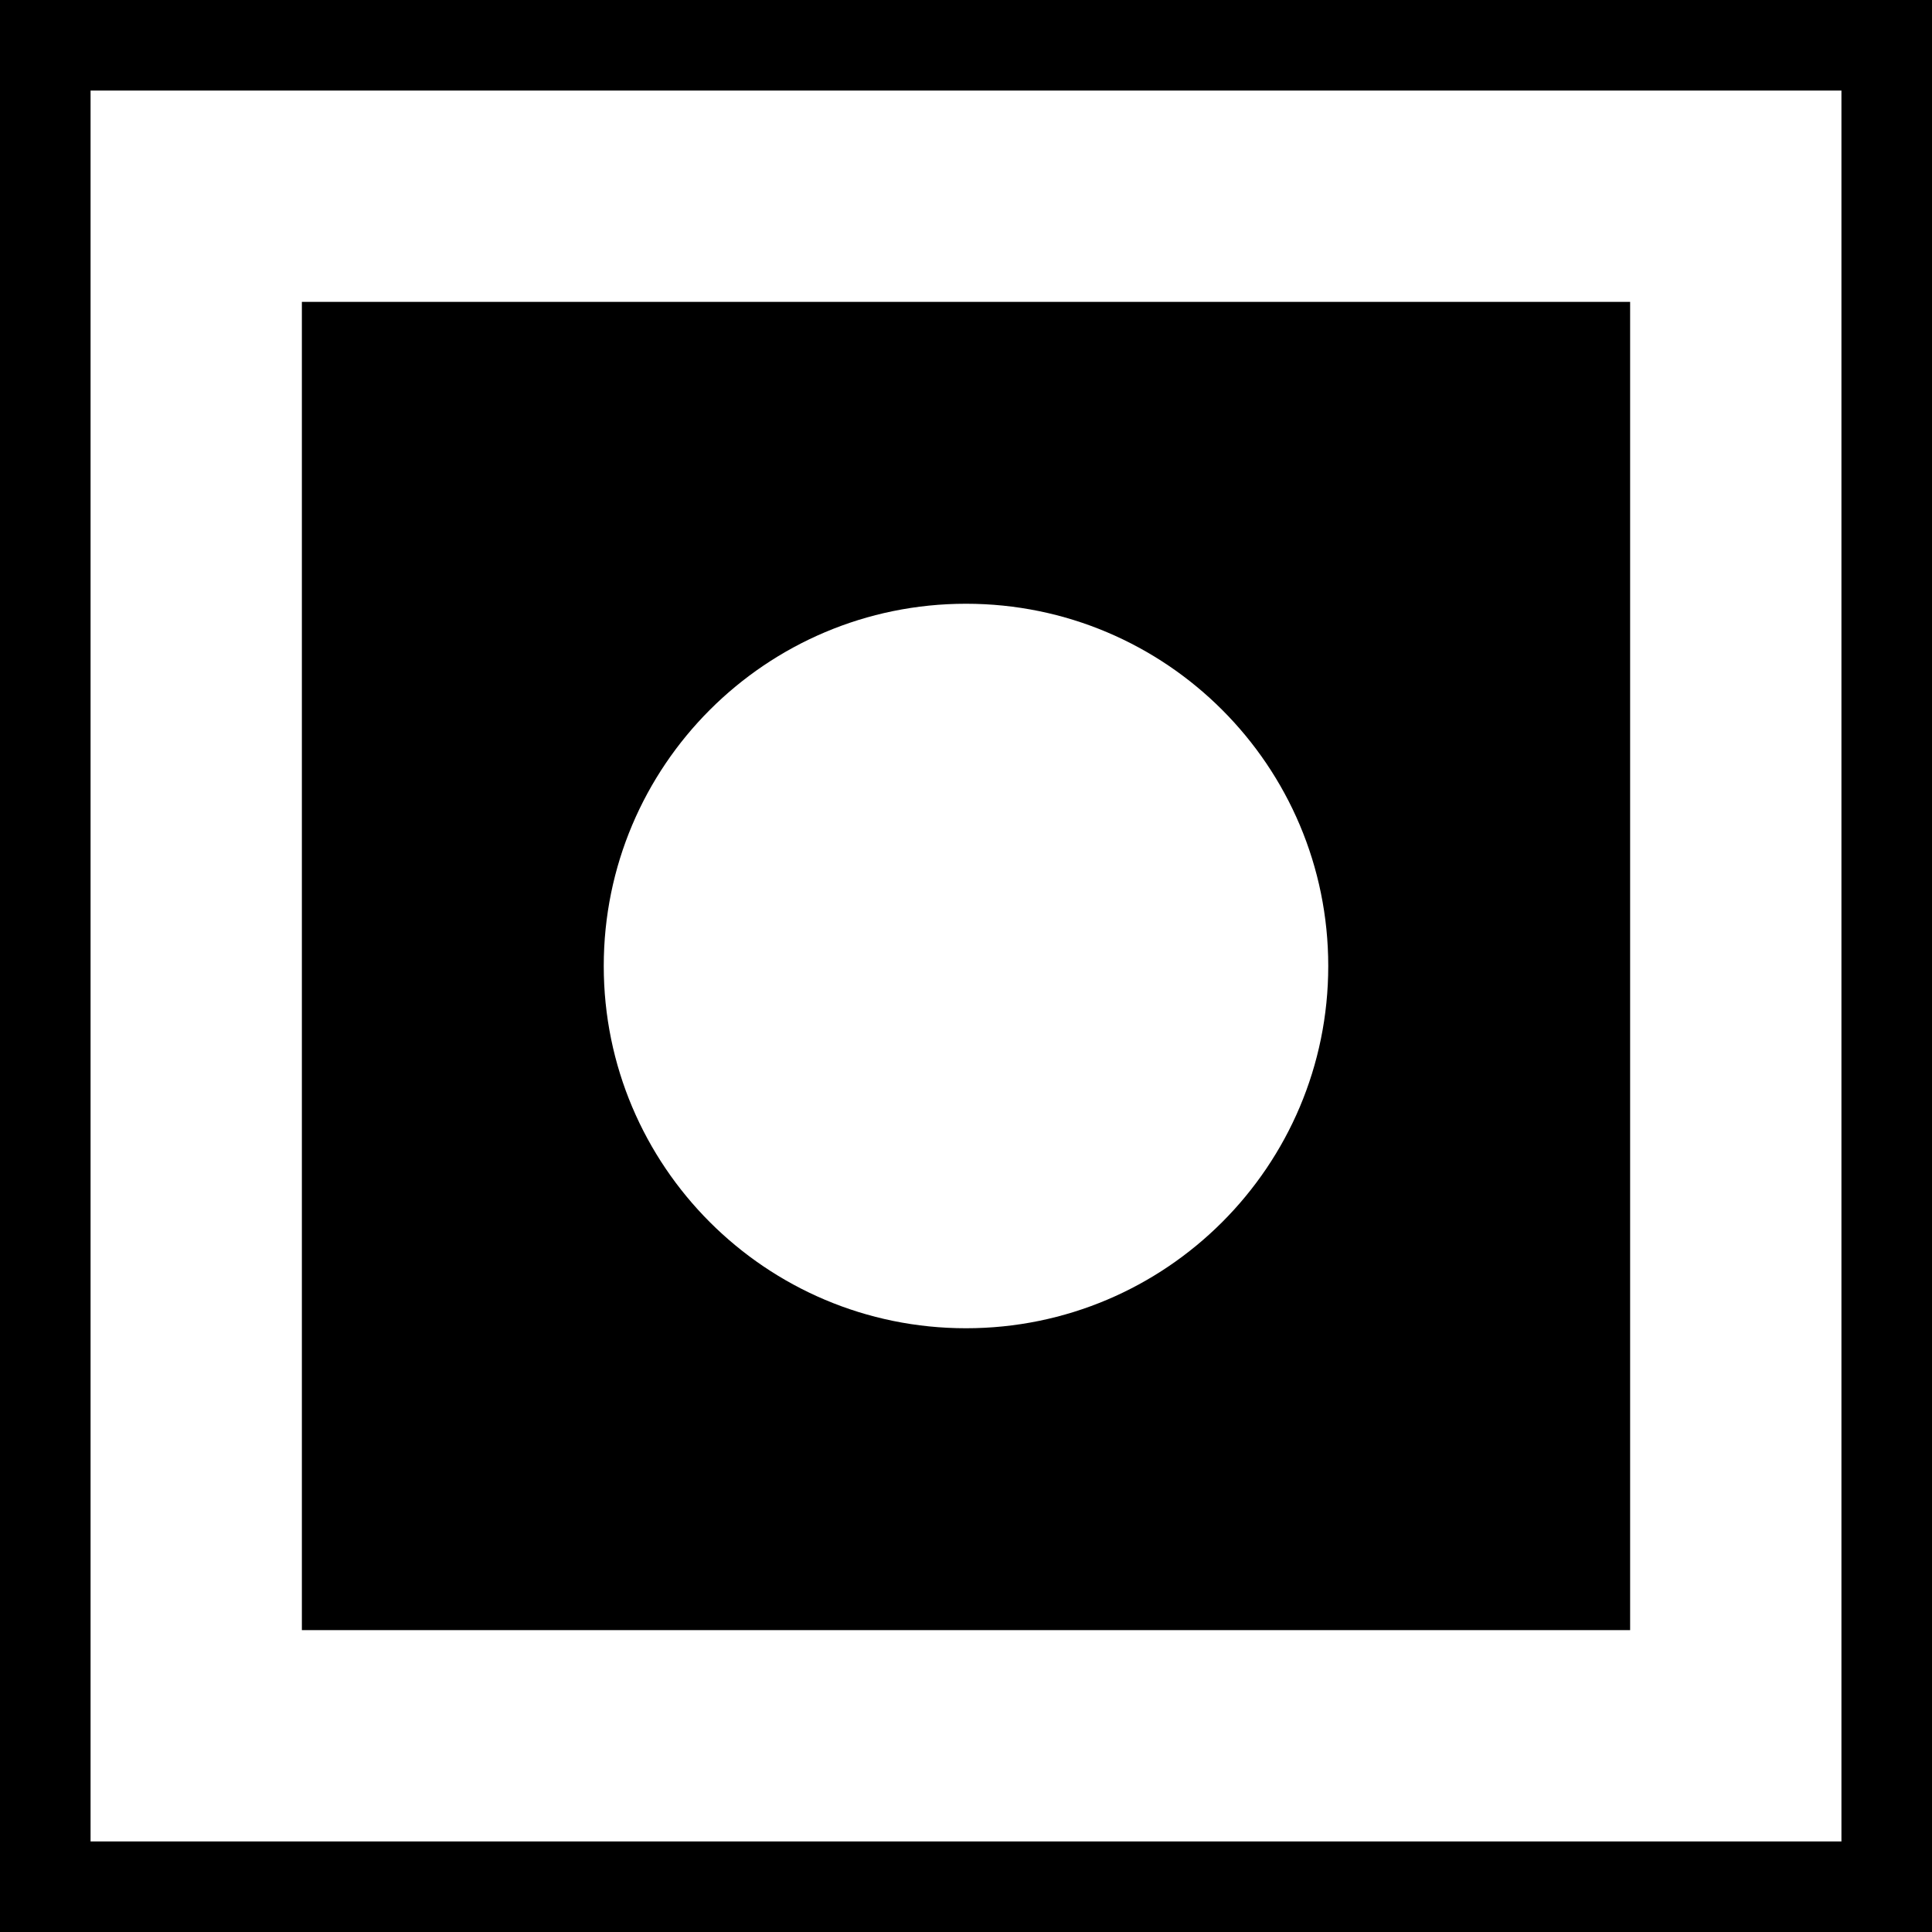
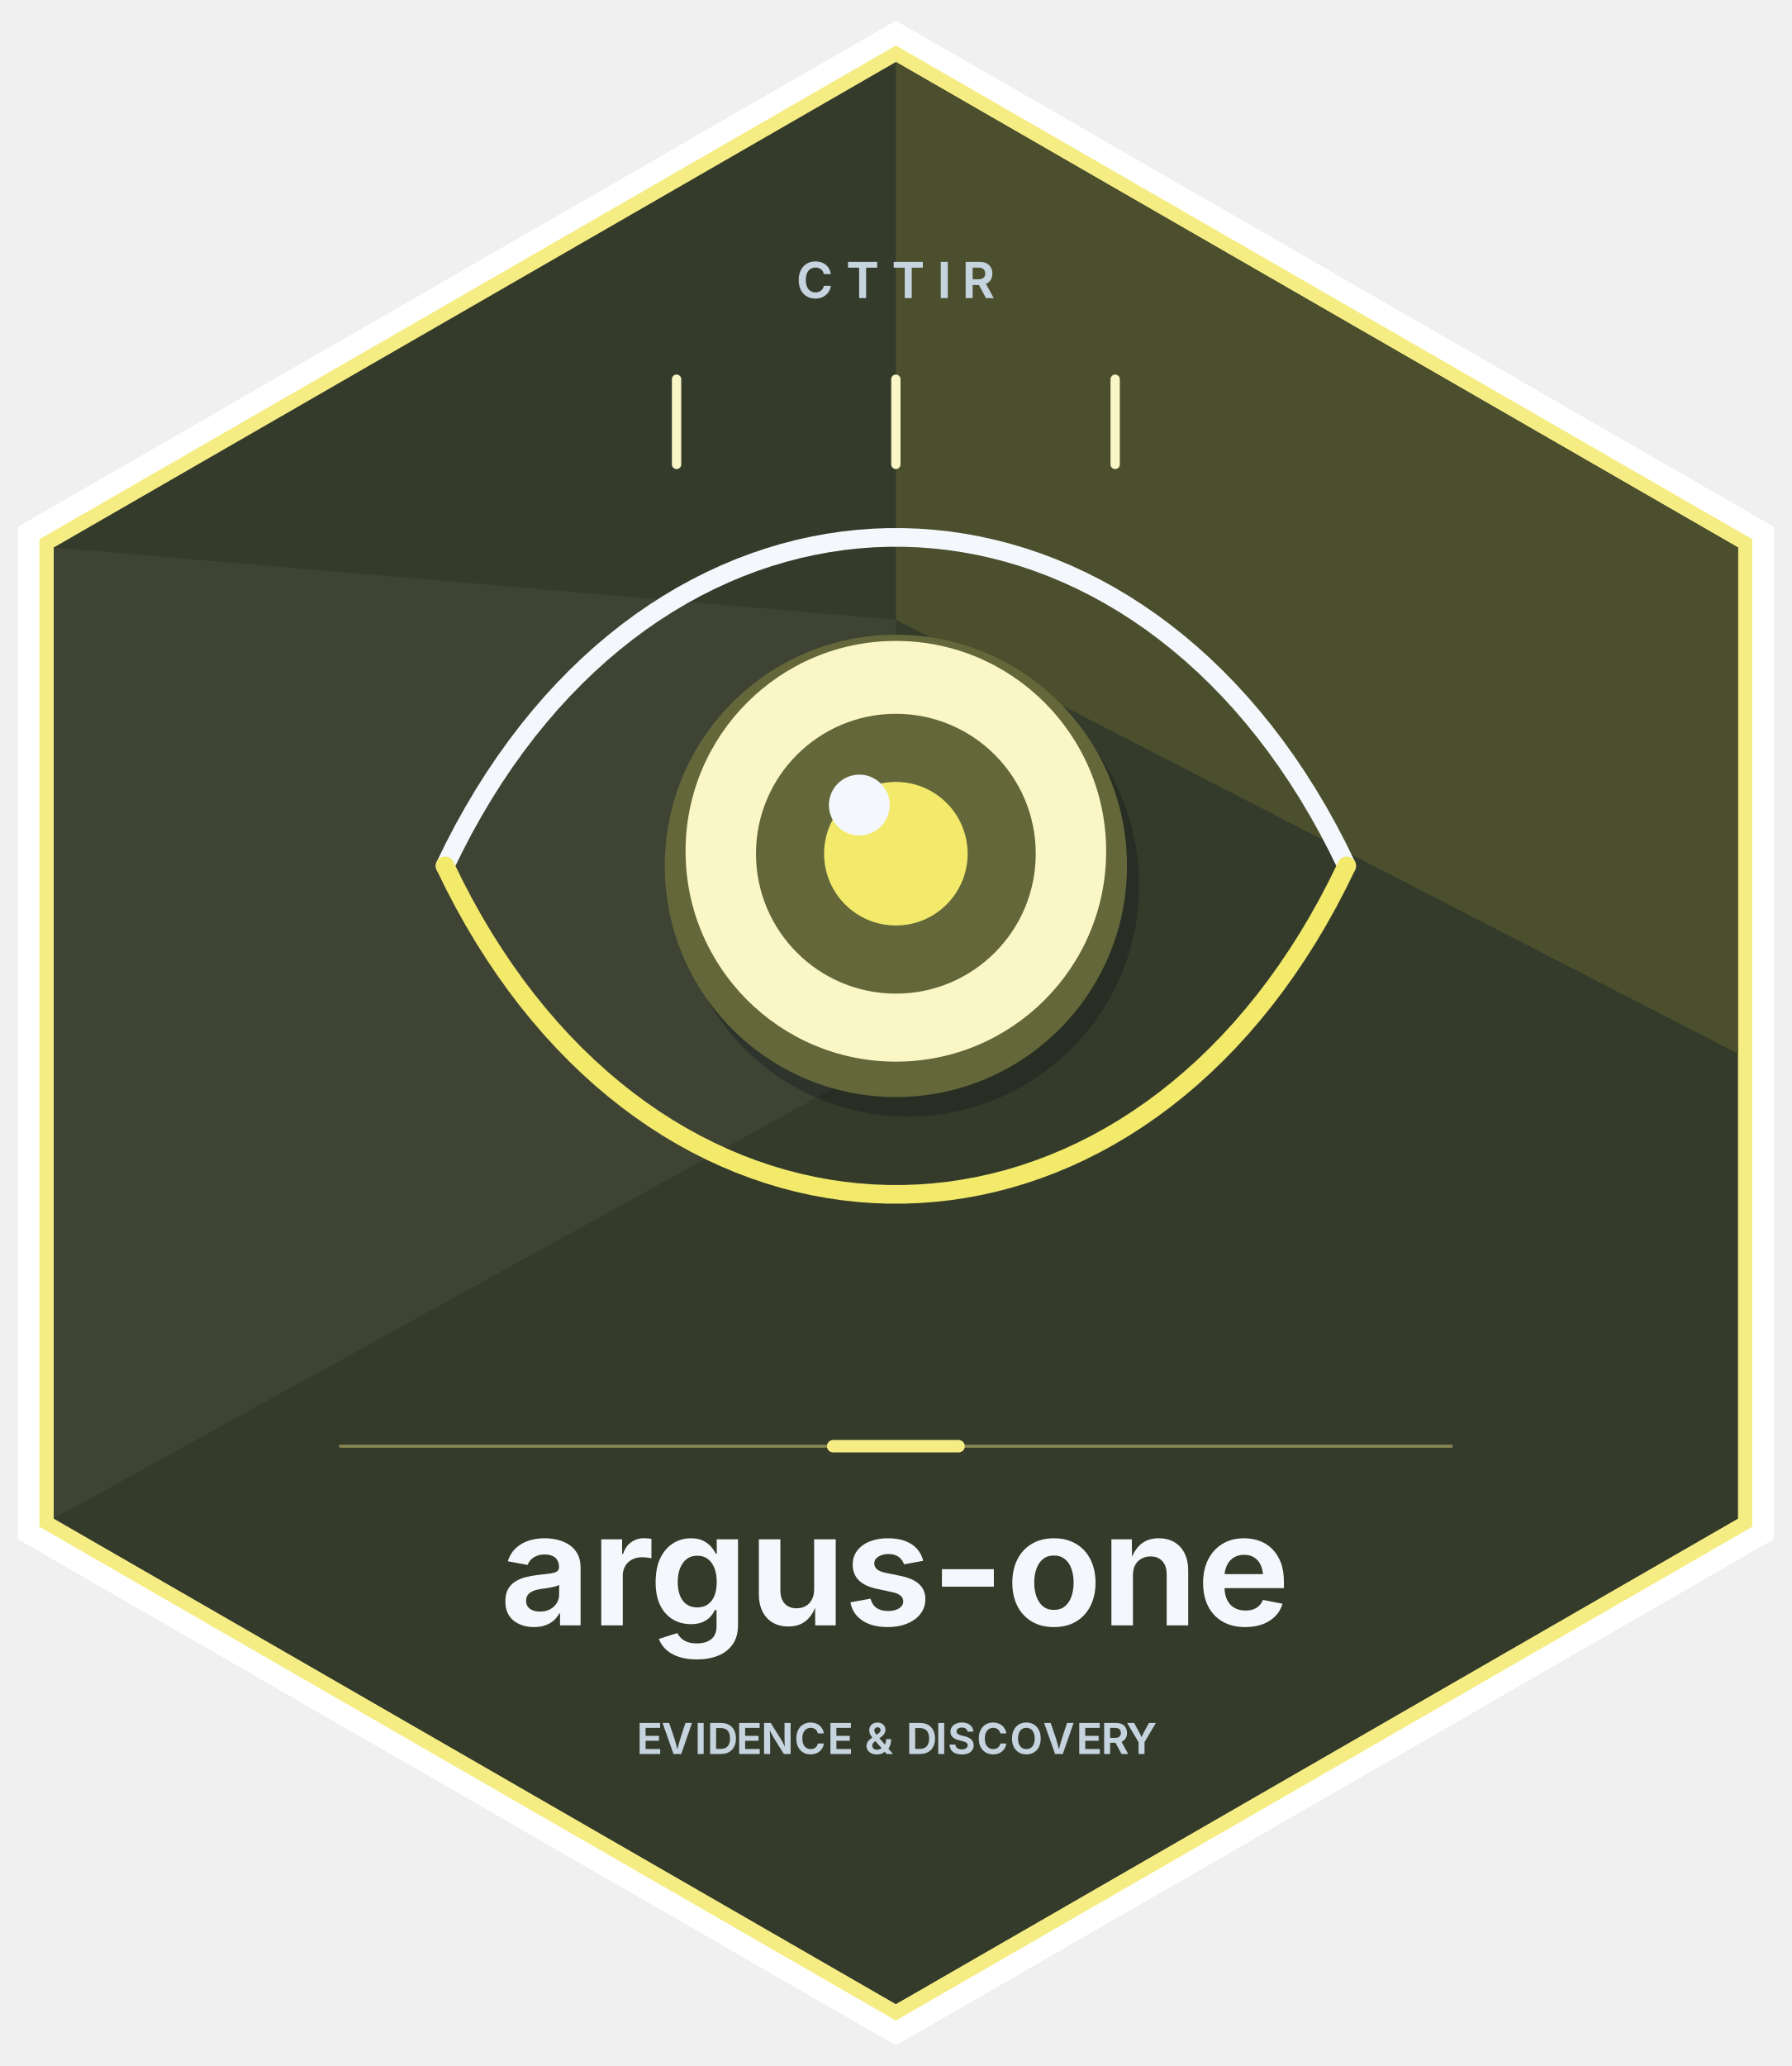
- <svg xmlns="http://www.w3.org/2000/svg" viewBox="0 0 64 64" role="img" aria-label="Argus One logo">
-   <rect x="1.5" y="1.5" width="61" height="61" fill="#ffffff" stroke="#000000" stroke-width="3" />
-   <rect x="10" y="10" width="44" height="44" fill="#000000" />
-   <circle cx="32" cy="32" r="12" fill="#ffffff" />
+ <svg xmlns="http://www.w3.org/2000/svg" xmlns:xlink="http://www.w3.org/1999/xlink" width="432" height="498" viewBox="0 0 432 498">
+   <defs>
+     <g>
+       <g id="glyph-0-0">
+         <path d="M 4.594 0.125 C 3.832 0.125 3.145 -0.051 2.531 -0.406 C 1.926 -0.758 1.445 -1.27 1.094 -1.938 C 0.75 -2.613 0.578 -3.422 0.578 -4.359 C 0.578 -5.305 0.754 -6.113 1.109 -6.781 C 1.461 -7.445 1.941 -7.957 2.547 -8.312 C 3.148 -8.664 3.832 -8.844 4.594 -8.844 C 5.082 -8.844 5.535 -8.773 5.953 -8.641 C 6.379 -8.504 6.754 -8.301 7.078 -8.031 C 7.41 -7.77 7.68 -7.453 7.891 -7.078 C 8.109 -6.703 8.254 -6.27 8.328 -5.781 L 6.625 -5.781 C 6.582 -6.031 6.504 -6.25 6.391 -6.438 C 6.273 -6.633 6.129 -6.801 5.953 -6.938 C 5.773 -7.07 5.57 -7.176 5.344 -7.25 C 5.125 -7.32 4.891 -7.359 4.641 -7.359 C 4.172 -7.359 3.754 -7.238 3.391 -7 C 3.035 -6.77 2.758 -6.43 2.562 -5.984 C 2.375 -5.547 2.281 -5.004 2.281 -4.359 C 2.281 -3.711 2.379 -3.164 2.578 -2.719 C 2.773 -2.281 3.051 -1.945 3.406 -1.719 C 3.758 -1.488 4.164 -1.375 4.625 -1.375 C 4.883 -1.375 5.125 -1.41 5.344 -1.484 C 5.562 -1.555 5.758 -1.66 5.938 -1.797 C 6.113 -1.93 6.258 -2.094 6.375 -2.281 C 6.5 -2.477 6.586 -2.703 6.641 -2.953 L 8.328 -2.953 C 8.273 -2.535 8.148 -2.141 7.953 -1.766 C 7.766 -1.398 7.508 -1.078 7.188 -0.797 C 6.863 -0.516 6.484 -0.289 6.047 -0.125 C 5.617 0.039 5.133 0.125 4.594 0.125 Z M 4.594 0.125 " />
+       </g>
+       <g id="glyph-0-1">
+ </g>
+       <g id="glyph-0-2">
+         <path d="M 0.469 -7.328 L 0.469 -8.734 L 7.5 -8.734 L 7.5 -7.328 L 4.828 -7.328 L 4.828 0 L 3.141 0 L 3.141 -7.328 Z M 0.469 -7.328 " />
+       </g>
+       <g id="glyph-0-3">
+         <path d="M 2.516 -8.734 L 2.516 0 L 0.828 0 L 0.828 -8.734 Z M 2.516 -8.734 " />
+       </g>
+       <g id="glyph-0-4">
+         <path d="M 0.828 0 L 0.828 -8.734 L 4.172 -8.734 C 4.836 -8.734 5.398 -8.613 5.859 -8.375 C 6.316 -8.145 6.664 -7.816 6.906 -7.391 C 7.145 -6.973 7.266 -6.477 7.266 -5.906 C 7.266 -5.344 7.145 -4.852 6.906 -4.438 C 6.664 -4.031 6.312 -3.711 5.844 -3.484 C 5.375 -3.266 4.805 -3.156 4.141 -3.156 L 1.812 -3.156 L 1.812 -4.531 L 3.891 -4.531 C 4.266 -4.531 4.57 -4.582 4.812 -4.688 C 5.062 -4.801 5.242 -4.957 5.359 -5.156 C 5.484 -5.363 5.547 -5.613 5.547 -5.906 C 5.547 -6.219 5.484 -6.477 5.359 -6.688 C 5.242 -6.895 5.062 -7.055 4.812 -7.172 C 4.57 -7.285 4.266 -7.344 3.891 -7.344 L 2.516 -7.344 L 2.516 0 Z M 5.719 0 L 3.594 -3.969 L 5.422 -3.969 L 7.594 0 Z M 5.719 0 " />
+       </g>
+       <g id="glyph-1-0">
+         <path d="M 8.25 0.406 C 6.945 0.406 5.77 0.172 4.719 -0.297 C 3.664 -0.766 2.836 -1.457 2.234 -2.375 C 1.641 -3.301 1.344 -4.445 1.344 -5.812 C 1.344 -6.988 1.555 -7.957 1.984 -8.719 C 2.422 -9.488 3.008 -10.109 3.75 -10.578 C 4.488 -11.047 5.328 -11.395 6.266 -11.625 C 7.211 -11.863 8.191 -12.039 9.203 -12.156 C 10.398 -12.281 11.367 -12.395 12.109 -12.5 C 12.859 -12.602 13.406 -12.766 13.75 -12.984 C 14.102 -13.211 14.281 -13.555 14.281 -14.016 L 14.281 -14.109 C 14.281 -14.734 14.145 -15.27 13.875 -15.719 C 13.613 -16.164 13.227 -16.504 12.719 -16.734 C 12.219 -16.973 11.594 -17.094 10.844 -17.094 C 10.082 -17.094 9.422 -16.973 8.859 -16.734 C 8.305 -16.504 7.848 -16.195 7.484 -15.812 C 7.129 -15.438 6.875 -15.023 6.719 -14.578 L 1.938 -15.453 C 2.312 -16.68 2.922 -17.703 3.766 -18.516 C 4.609 -19.336 5.629 -19.957 6.828 -20.375 C 8.035 -20.789 9.375 -21 10.844 -21 C 11.883 -21 12.914 -20.875 13.938 -20.625 C 14.957 -20.383 15.883 -19.988 16.719 -19.438 C 17.562 -18.883 18.234 -18.156 18.734 -17.25 C 19.234 -16.352 19.484 -15.242 19.484 -13.922 L 19.484 0 L 14.531 0 L 14.531 -2.875 L 14.344 -2.875 C 14.02 -2.258 13.582 -1.703 13.031 -1.203 C 12.477 -0.711 11.805 -0.32 11.016 -0.031 C 10.223 0.258 9.301 0.406 8.25 0.406 Z M 9.672 -3.328 C 10.609 -3.328 11.422 -3.508 12.109 -3.875 C 12.805 -4.25 13.348 -4.75 13.734 -5.375 C 14.117 -6 14.312 -6.68 14.312 -7.422 L 14.312 -9.781 C 14.145 -9.656 13.883 -9.539 13.531 -9.438 C 13.176 -9.332 12.781 -9.238 12.344 -9.156 C 11.914 -9.07 11.488 -9 11.062 -8.938 C 10.633 -8.875 10.27 -8.828 9.969 -8.797 C 9.258 -8.691 8.633 -8.531 8.094 -8.312 C 7.551 -8.094 7.125 -7.789 6.812 -7.406 C 6.5 -7.02 6.344 -6.523 6.344 -5.922 C 6.344 -5.359 6.484 -4.883 6.766 -4.5 C 7.055 -4.113 7.453 -3.82 7.953 -3.625 C 8.453 -3.426 9.023 -3.328 9.672 -3.328 Z M 9.672 -3.328 " />
+       </g>
+       <g id="glyph-1-1">
+         <path d="M 2.469 0 L 2.469 -20.75 L 7.5 -20.75 L 7.5 -17.203 L 7.719 -17.203 C 8.102 -18.441 8.75 -19.383 9.656 -20.031 C 10.562 -20.688 11.602 -21.016 12.781 -21.016 C 13.07 -21.016 13.379 -21 13.703 -20.969 C 14.023 -20.945 14.312 -20.91 14.562 -20.859 L 14.562 -16.156 C 14.344 -16.227 14.004 -16.289 13.547 -16.344 C 13.086 -16.395 12.648 -16.422 12.234 -16.422 C 11.348 -16.422 10.555 -16.234 9.859 -15.859 C 9.172 -15.492 8.629 -14.973 8.234 -14.297 C 7.848 -13.629 7.656 -12.863 7.656 -12 L 7.656 0 Z M 2.469 0 " />
+       </g>
+       <g id="glyph-1-2">
+         <path d="M 11.547 8.203 C 9.848 8.203 8.367 7.988 7.109 7.562 C 5.859 7.133 4.836 6.547 4.047 5.797 C 3.254 5.047 2.691 4.195 2.359 3.25 L 6.797 1.859 C 6.992 2.242 7.281 2.629 7.656 3.016 C 8.031 3.398 8.531 3.719 9.156 3.969 C 9.789 4.219 10.578 4.344 11.516 4.344 C 12.984 4.344 14.141 4.004 14.984 3.328 C 15.836 2.648 16.266 1.602 16.266 0.188 L 16.266 -3.688 L 15.859 -3.688 C 15.617 -3.156 15.266 -2.629 14.797 -2.109 C 14.336 -1.598 13.723 -1.164 12.953 -0.812 C 12.18 -0.469 11.223 -0.297 10.078 -0.297 C 8.492 -0.297 7.062 -0.664 5.781 -1.406 C 4.5 -2.156 3.477 -3.273 2.719 -4.766 C 1.957 -6.266 1.578 -8.145 1.578 -10.406 C 1.578 -12.719 1.957 -14.66 2.719 -16.234 C 3.488 -17.805 4.52 -18.992 5.812 -19.797 C 7.102 -20.598 8.531 -21 10.094 -21 C 11.289 -21 12.281 -20.797 13.062 -20.391 C 13.852 -19.992 14.488 -19.508 14.969 -18.938 C 15.457 -18.363 15.82 -17.812 16.062 -17.281 L 16.312 -17.281 L 16.312 -20.75 L 21.438 -20.75 L 21.438 -0.062 C 21.438 1.801 21.008 3.344 20.156 4.562 C 19.301 5.789 18.129 6.703 16.641 7.297 C 15.16 7.898 13.461 8.203 11.547 8.203 Z M 11.609 -4.328 C 12.617 -4.328 13.473 -4.57 14.172 -5.062 C 14.867 -5.551 15.398 -6.25 15.766 -7.156 C 16.129 -8.07 16.312 -9.172 16.312 -10.453 C 16.312 -11.723 16.129 -12.832 15.766 -13.781 C 15.398 -14.727 14.867 -15.469 14.172 -16 C 13.484 -16.531 12.629 -16.797 11.609 -16.797 C 10.586 -16.797 9.727 -16.52 9.031 -15.969 C 8.332 -15.414 7.801 -14.66 7.438 -13.703 C 7.082 -12.754 6.906 -11.672 6.906 -10.453 C 6.906 -9.211 7.082 -8.129 7.438 -7.203 C 7.801 -6.285 8.332 -5.578 9.031 -5.078 C 9.727 -4.578 10.586 -4.328 11.609 -4.328 Z M 11.609 -4.328 " />
+       </g>
+       <g id="glyph-1-3">
+         <path d="M 9.594 0.266 C 8.156 0.266 6.898 -0.039 5.828 -0.656 C 4.766 -1.281 3.938 -2.176 3.344 -3.344 C 2.758 -4.52 2.469 -5.922 2.469 -7.547 L 2.469 -20.75 L 7.656 -20.75 L 7.656 -8.406 C 7.656 -7.07 8 -6.023 8.688 -5.266 C 9.383 -4.504 10.348 -4.125 11.578 -4.125 C 12.391 -4.125 13.113 -4.301 13.75 -4.656 C 14.395 -5.02 14.895 -5.539 15.25 -6.219 C 15.613 -6.895 15.797 -7.711 15.797 -8.672 L 15.797 -20.75 L 21 -20.75 L 21 0 L 16.062 0 L 16.016 -5.156 L 16.344 -5.156 C 15.789 -3.375 14.953 -2.023 13.828 -1.109 C 12.703 -0.191 11.289 0.266 9.594 0.266 Z M 9.594 0.266 " />
+       </g>
+       <g id="glyph-1-4">
+         <path d="M 10.5 0.406 C 8.883 0.406 7.441 0.176 6.172 -0.281 C 4.91 -0.75 3.879 -1.43 3.078 -2.328 C 2.285 -3.223 1.773 -4.301 1.547 -5.562 L 6.391 -6.438 C 6.66 -5.438 7.145 -4.691 7.844 -4.203 C 8.551 -3.711 9.477 -3.469 10.625 -3.469 C 11.758 -3.469 12.648 -3.688 13.297 -4.125 C 13.953 -4.562 14.281 -5.117 14.281 -5.797 C 14.281 -6.359 14.055 -6.82 13.609 -7.188 C 13.172 -7.551 12.488 -7.832 11.562 -8.031 L 8 -8.797 C 6.02 -9.203 4.539 -9.895 3.562 -10.875 C 2.582 -11.852 2.094 -13.109 2.094 -14.641 C 2.094 -15.941 2.453 -17.066 3.172 -18.016 C 3.891 -18.973 4.891 -19.707 6.172 -20.219 C 7.453 -20.738 8.938 -21 10.625 -21 C 12.238 -21 13.625 -20.773 14.781 -20.328 C 15.945 -19.879 16.891 -19.25 17.609 -18.438 C 18.336 -17.625 18.832 -16.664 19.094 -15.562 L 14.469 -14.719 C 14.25 -15.414 13.832 -16.004 13.219 -16.484 C 12.602 -16.961 11.766 -17.203 10.703 -17.203 C 9.742 -17.203 8.938 -16.992 8.281 -16.578 C 7.625 -16.16 7.297 -15.617 7.297 -14.953 C 7.297 -14.391 7.508 -13.914 7.938 -13.531 C 8.363 -13.156 9.082 -12.863 10.094 -12.656 L 13.734 -11.906 C 15.723 -11.488 17.195 -10.816 18.156 -9.891 C 19.125 -8.973 19.609 -7.781 19.609 -6.312 C 19.609 -4.977 19.219 -3.805 18.438 -2.797 C 17.664 -1.785 16.594 -1 15.219 -0.438 C 13.852 0.125 12.281 0.406 10.5 0.406 Z M 10.5 0.406 " />
+       </g>
+       <g id="glyph-1-5">
+         <path d="M 15.125 -13.547 L 15.125 -9.328 L 2.609 -9.328 L 2.609 -13.547 Z M 15.125 -13.547 " />
+       </g>
+       <g id="glyph-1-6">
+         <path d="M 11.609 0.406 C 9.555 0.406 7.781 -0.035 6.281 -0.922 C 4.781 -1.816 3.617 -3.066 2.797 -4.672 C 1.984 -6.285 1.578 -8.156 1.578 -10.281 C 1.578 -12.414 1.984 -14.289 2.797 -15.906 C 3.617 -17.52 4.781 -18.77 6.281 -19.656 C 7.781 -20.551 9.555 -21 11.609 -21 C 13.672 -21 15.445 -20.551 16.938 -19.656 C 18.438 -18.77 19.594 -17.52 20.406 -15.906 C 21.227 -14.289 21.641 -12.414 21.641 -10.281 C 21.641 -8.156 21.227 -6.285 20.406 -4.672 C 19.594 -3.066 18.438 -1.816 16.938 -0.922 C 15.445 -0.035 13.672 0.406 11.609 0.406 Z M 11.609 -3.734 C 12.66 -3.734 13.539 -4.02 14.25 -4.594 C 14.957 -5.176 15.484 -5.961 15.828 -6.953 C 16.18 -7.941 16.359 -9.055 16.359 -10.297 C 16.359 -11.535 16.18 -12.648 15.828 -13.641 C 15.484 -14.629 14.957 -15.41 14.25 -15.984 C 13.539 -16.555 12.66 -16.844 11.609 -16.844 C 10.547 -16.844 9.664 -16.555 8.969 -15.984 C 8.27 -15.41 7.742 -14.629 7.391 -13.641 C 7.035 -12.66 6.859 -11.547 6.859 -10.297 C 6.859 -9.055 7.035 -7.941 7.391 -6.953 C 7.742 -5.961 8.27 -5.176 8.969 -4.594 C 9.664 -4.02 10.547 -3.734 11.609 -3.734 Z M 11.609 -3.734 " />
+       </g>
+       <g id="glyph-1-7">
+         <path d="M 7.656 -12.078 L 7.656 0 L 2.469 0 L 2.469 -20.75 L 7.391 -20.75 L 7.453 -15.594 L 7.109 -15.594 C 7.66 -17.352 8.492 -18.691 9.609 -19.609 C 10.734 -20.535 12.156 -21 13.875 -21 C 15.312 -21 16.562 -20.691 17.625 -20.078 C 18.688 -19.461 19.508 -18.57 20.094 -17.406 C 20.688 -16.238 20.984 -14.832 20.984 -13.188 L 20.984 0 L 15.797 0 L 15.797 -12.344 C 15.797 -13.676 15.445 -14.723 14.75 -15.484 C 14.062 -16.242 13.109 -16.625 11.891 -16.625 C 11.078 -16.625 10.348 -16.441 9.703 -16.078 C 9.055 -15.723 8.551 -15.207 8.188 -14.531 C 7.832 -13.863 7.656 -13.047 7.656 -12.078 Z M 7.656 -12.078 " />
+       </g>
+       <g id="glyph-1-8">
+         <path d="M 11.75 0.406 C 9.645 0.406 7.832 -0.023 6.312 -0.891 C 4.789 -1.766 3.617 -3 2.797 -4.594 C 1.984 -6.195 1.578 -8.086 1.578 -10.266 C 1.578 -12.391 1.984 -14.258 2.797 -15.875 C 3.609 -17.488 4.75 -18.742 6.219 -19.641 C 7.695 -20.547 9.438 -21 11.438 -21 C 12.758 -21 14 -20.789 15.156 -20.375 C 16.312 -19.957 17.328 -19.316 18.203 -18.453 C 19.086 -17.586 19.785 -16.5 20.297 -15.188 C 20.805 -13.875 21.062 -12.312 21.062 -10.5 L 21.062 -8.984 L 3.859 -8.984 L 3.859 -12.359 L 18.5 -12.359 L 16.062 -11.406 C 16.062 -12.531 15.891 -13.516 15.547 -14.359 C 15.203 -15.203 14.688 -15.852 14 -16.312 C 13.32 -16.781 12.477 -17.016 11.469 -17.016 C 10.469 -17.016 9.609 -16.781 8.891 -16.312 C 8.18 -15.844 7.645 -15.203 7.281 -14.391 C 6.914 -13.586 6.734 -12.691 6.734 -11.703 L 6.734 -9.328 C 6.734 -8.078 6.941 -7.02 7.359 -6.156 C 7.785 -5.301 8.379 -4.656 9.141 -4.219 C 9.91 -3.789 10.801 -3.578 11.812 -3.578 C 12.488 -3.578 13.102 -3.672 13.656 -3.859 C 14.207 -4.055 14.68 -4.348 15.078 -4.734 C 15.473 -5.117 15.781 -5.586 16 -6.141 L 20.719 -5.219 C 20.406 -4.094 19.836 -3.102 19.016 -2.25 C 18.191 -1.406 17.164 -0.75 15.938 -0.281 C 14.719 0.176 13.32 0.406 11.75 0.406 Z M 11.75 0.406 " />
+       </g>
+       <g id="glyph-2-0">
+         <path d="M 0.719 0 L 0.719 -7.484 L 5.656 -7.484 L 5.656 -6.297 L 2.156 -6.297 L 2.156 -4.375 L 5.391 -4.375 L 5.391 -3.188 L 2.156 -3.188 L 2.156 -1.203 L 5.672 -1.203 L 5.672 0 Z M 0.719 0 " />
+       </g>
+       <g id="glyph-2-1">
+         <path d="M 2.891 0 L 0.25 -7.484 L 1.828 -7.484 L 3.109 -3.734 C 3.234 -3.316 3.367 -2.844 3.516 -2.312 C 3.66 -1.781 3.816 -1.191 3.984 -0.547 L 3.688 -0.547 C 3.844 -1.203 3.988 -1.789 4.125 -2.312 C 4.27 -2.844 4.41 -3.316 4.547 -3.734 L 5.766 -7.484 L 7.344 -7.484 L 4.75 0 Z M 2.891 0 " />
+       </g>
+       <g id="glyph-2-2">
+         <path d="M 2.156 -7.484 L 2.156 0 L 0.719 0 L 0.719 -7.484 Z M 2.156 -7.484 " />
+       </g>
+       <g id="glyph-2-3">
+         <path d="M 3.297 0 L 1.375 0 L 1.375 -1.234 L 3.234 -1.234 C 3.734 -1.234 4.148 -1.32 4.484 -1.5 C 4.828 -1.688 5.082 -1.969 5.25 -2.344 C 5.426 -2.719 5.516 -3.188 5.516 -3.75 C 5.516 -4.312 5.426 -4.773 5.25 -5.141 C 5.082 -5.516 4.832 -5.789 4.5 -5.969 C 4.164 -6.156 3.75 -6.25 3.25 -6.25 L 1.344 -6.25 L 1.344 -7.484 L 3.344 -7.484 C 4.082 -7.484 4.723 -7.332 5.266 -7.031 C 5.805 -6.738 6.219 -6.312 6.5 -5.75 C 6.789 -5.195 6.938 -4.531 6.938 -3.75 C 6.938 -2.969 6.789 -2.297 6.5 -1.734 C 6.219 -1.18 5.801 -0.754 5.25 -0.453 C 4.707 -0.148 4.055 0 3.297 0 Z M 2.156 -7.484 L 2.156 0 L 0.719 0 L 0.719 -7.484 Z M 2.156 -7.484 " />
+       </g>
+       <g id="glyph-2-4">
+         <path d="M 0.719 0 L 0.719 -7.484 L 2.328 -7.484 L 4.812 -3.531 C 4.926 -3.352 5.039 -3.148 5.156 -2.922 C 5.281 -2.703 5.406 -2.457 5.531 -2.188 C 5.664 -1.914 5.797 -1.609 5.922 -1.266 L 5.781 -1.266 C 5.75 -1.547 5.723 -1.836 5.703 -2.141 C 5.691 -2.453 5.68 -2.742 5.672 -3.016 C 5.66 -3.297 5.656 -3.535 5.656 -3.734 L 5.656 -7.484 L 7.125 -7.484 L 7.125 0 L 5.5 0 L 3.25 -3.578 C 3.102 -3.828 2.961 -4.066 2.828 -4.297 C 2.691 -4.535 2.551 -4.801 2.406 -5.094 C 2.258 -5.395 2.082 -5.75 1.875 -6.156 L 2.062 -6.156 C 2.082 -5.789 2.102 -5.441 2.125 -5.109 C 2.145 -4.785 2.16 -4.488 2.172 -4.219 C 2.18 -3.957 2.188 -3.742 2.188 -3.578 L 2.188 0 Z M 0.719 0 " />
+       </g>
+       <g id="glyph-2-5">
+         <path d="M 3.953 0.094 C 3.285 0.094 2.691 -0.055 2.172 -0.359 C 1.648 -0.66 1.238 -1.098 0.938 -1.672 C 0.645 -2.242 0.5 -2.93 0.5 -3.734 C 0.5 -4.547 0.648 -5.238 0.953 -5.812 C 1.254 -6.395 1.664 -6.836 2.188 -7.141 C 2.707 -7.441 3.297 -7.594 3.953 -7.594 C 4.367 -7.594 4.754 -7.531 5.109 -7.406 C 5.473 -7.289 5.797 -7.117 6.078 -6.891 C 6.359 -6.672 6.586 -6.395 6.766 -6.062 C 6.953 -5.738 7.078 -5.375 7.141 -4.969 L 5.688 -4.969 C 5.645 -5.176 5.57 -5.363 5.469 -5.531 C 5.375 -5.695 5.25 -5.836 5.094 -5.953 C 4.945 -6.066 4.773 -6.156 4.578 -6.219 C 4.391 -6.281 4.191 -6.312 3.984 -6.312 C 3.578 -6.312 3.219 -6.207 2.906 -6 C 2.602 -5.801 2.367 -5.508 2.203 -5.125 C 2.035 -4.75 1.953 -4.285 1.953 -3.734 C 1.953 -3.18 2.035 -2.711 2.203 -2.328 C 2.379 -1.953 2.617 -1.664 2.922 -1.469 C 3.223 -1.281 3.57 -1.188 3.969 -1.188 C 4.188 -1.188 4.391 -1.211 4.578 -1.266 C 4.766 -1.328 4.938 -1.414 5.094 -1.531 C 5.25 -1.645 5.375 -1.785 5.469 -1.953 C 5.57 -2.117 5.645 -2.312 5.688 -2.531 L 7.141 -2.531 C 7.098 -2.176 6.992 -1.836 6.828 -1.516 C 6.66 -1.203 6.438 -0.922 6.156 -0.672 C 5.883 -0.43 5.562 -0.242 5.188 -0.109 C 4.82 0.023 4.41 0.094 3.953 0.094 Z M 3.953 0.094 " />
+       </g>
+       <g id="glyph-2-6">
+ </g>
+       <g id="glyph-2-7">
+         <path d="M 2.906 0.109 C 2.395 0.109 1.953 0.016 1.578 -0.172 C 1.211 -0.359 0.926 -0.609 0.719 -0.922 C 0.52 -1.234 0.422 -1.582 0.422 -1.969 C 0.422 -2.281 0.484 -2.551 0.609 -2.781 C 0.734 -3.008 0.898 -3.219 1.109 -3.406 C 1.328 -3.602 1.578 -3.801 1.859 -4 L 3.234 -4.922 C 3.336 -4.992 3.43 -5.07 3.516 -5.156 C 3.609 -5.238 3.68 -5.332 3.734 -5.438 C 3.785 -5.539 3.812 -5.656 3.812 -5.781 C 3.812 -5.969 3.75 -6.125 3.625 -6.25 C 3.5 -6.375 3.316 -6.438 3.078 -6.438 C 2.922 -6.438 2.785 -6.406 2.672 -6.344 C 2.555 -6.281 2.469 -6.191 2.406 -6.078 C 2.344 -5.973 2.312 -5.848 2.312 -5.703 C 2.312 -5.535 2.352 -5.367 2.438 -5.203 C 2.52 -5.047 2.633 -4.875 2.781 -4.688 C 2.926 -4.508 3.094 -4.312 3.281 -4.094 L 6.812 0 L 5.297 0 L 2.375 -3.328 C 2.156 -3.578 1.945 -3.82 1.75 -4.062 C 1.551 -4.312 1.391 -4.566 1.266 -4.828 C 1.141 -5.098 1.078 -5.395 1.078 -5.719 C 1.078 -6.07 1.156 -6.391 1.312 -6.672 C 1.477 -6.953 1.711 -7.172 2.016 -7.328 C 2.316 -7.492 2.672 -7.578 3.078 -7.578 C 3.473 -7.578 3.812 -7.5 4.094 -7.344 C 4.375 -7.188 4.594 -6.973 4.75 -6.703 C 4.906 -6.441 4.984 -6.156 4.984 -5.844 C 4.984 -5.602 4.941 -5.383 4.859 -5.188 C 4.773 -4.988 4.66 -4.801 4.516 -4.625 C 4.367 -4.445 4.191 -4.285 3.984 -4.141 L 2.469 -3.031 C 2.25 -2.875 2.082 -2.719 1.969 -2.562 C 1.863 -2.406 1.812 -2.223 1.812 -2.016 C 1.812 -1.816 1.859 -1.645 1.953 -1.5 C 2.047 -1.352 2.176 -1.238 2.344 -1.156 C 2.52 -1.07 2.719 -1.031 2.938 -1.031 C 3.219 -1.031 3.488 -1.086 3.75 -1.203 C 4.008 -1.328 4.242 -1.504 4.453 -1.734 C 4.672 -1.961 4.844 -2.227 4.969 -2.531 C 5.094 -2.844 5.156 -3.191 5.156 -3.578 L 6.359 -3.578 C 6.359 -3.109 6.305 -2.695 6.203 -2.344 C 6.098 -1.988 5.961 -1.68 5.797 -1.422 C 5.629 -1.172 5.441 -0.969 5.234 -0.812 L 4.891 -0.578 C 4.617 -0.336 4.305 -0.16 3.953 -0.047 C 3.598 0.055 3.25 0.109 2.906 0.109 Z M 2.906 0.109 " />
+       </g>
+       <g id="glyph-2-8">
+         <path d="M 3.406 0.109 C 2.812 0.109 2.297 0.02 1.859 -0.156 C 1.43 -0.344 1.094 -0.613 0.844 -0.969 C 0.602 -1.32 0.473 -1.754 0.453 -2.266 L 1.859 -2.266 C 1.879 -2.004 1.957 -1.785 2.094 -1.609 C 2.227 -1.441 2.406 -1.316 2.625 -1.234 C 2.852 -1.148 3.109 -1.109 3.391 -1.109 C 3.672 -1.109 3.914 -1.148 4.125 -1.234 C 4.344 -1.316 4.516 -1.438 4.641 -1.594 C 4.766 -1.75 4.828 -1.926 4.828 -2.125 C 4.828 -2.312 4.77 -2.461 4.656 -2.578 C 4.551 -2.703 4.398 -2.805 4.203 -2.891 C 4.004 -2.973 3.77 -3.051 3.5 -3.125 L 2.672 -3.328 C 2.035 -3.484 1.539 -3.727 1.188 -4.062 C 0.832 -4.395 0.656 -4.828 0.656 -5.359 C 0.656 -5.805 0.773 -6.195 1.016 -6.531 C 1.254 -6.863 1.582 -7.125 2 -7.312 C 2.426 -7.5 2.906 -7.594 3.438 -7.594 C 3.977 -7.594 4.453 -7.5 4.859 -7.312 C 5.266 -7.125 5.582 -6.863 5.812 -6.531 C 6.039 -6.195 6.16 -5.816 6.172 -5.391 L 4.781 -5.391 C 4.738 -5.703 4.598 -5.941 4.359 -6.109 C 4.117 -6.285 3.801 -6.375 3.406 -6.375 C 3.145 -6.375 2.914 -6.332 2.719 -6.25 C 2.52 -6.176 2.367 -6.066 2.266 -5.922 C 2.172 -5.785 2.125 -5.629 2.125 -5.453 C 2.125 -5.254 2.18 -5.086 2.297 -4.953 C 2.422 -4.828 2.578 -4.723 2.766 -4.641 C 2.953 -4.566 3.148 -4.504 3.359 -4.453 L 4.047 -4.281 C 4.336 -4.219 4.617 -4.129 4.891 -4.016 C 5.16 -3.898 5.395 -3.754 5.594 -3.578 C 5.801 -3.398 5.961 -3.191 6.078 -2.953 C 6.203 -2.711 6.266 -2.43 6.266 -2.109 C 6.266 -1.672 6.148 -1.281 5.922 -0.938 C 5.703 -0.602 5.379 -0.344 4.953 -0.156 C 4.523 0.02 4.008 0.109 3.406 0.109 Z M 3.406 0.109 " />
+       </g>
+       <g id="glyph-2-9">
+         <path d="M 3.969 0.094 C 3.301 0.094 2.707 -0.055 2.188 -0.359 C 1.664 -0.66 1.254 -1.098 0.953 -1.672 C 0.648 -2.242 0.5 -2.93 0.5 -3.734 C 0.5 -4.547 0.648 -5.238 0.953 -5.812 C 1.254 -6.395 1.664 -6.836 2.188 -7.141 C 2.707 -7.441 3.301 -7.594 3.969 -7.594 C 4.625 -7.594 5.211 -7.441 5.734 -7.141 C 6.254 -6.836 6.664 -6.395 6.969 -5.812 C 7.27 -5.238 7.422 -4.547 7.422 -3.734 C 7.422 -2.93 7.27 -2.238 6.969 -1.656 C 6.664 -1.082 6.254 -0.645 5.734 -0.344 C 5.211 -0.051 4.625 0.094 3.969 0.094 Z M 3.969 -1.188 C 4.363 -1.188 4.711 -1.281 5.016 -1.469 C 5.316 -1.664 5.551 -1.957 5.719 -2.344 C 5.883 -2.727 5.969 -3.191 5.969 -3.734 C 5.969 -4.297 5.883 -4.766 5.719 -5.141 C 5.551 -5.523 5.316 -5.816 5.016 -6.016 C 4.711 -6.211 4.363 -6.312 3.969 -6.312 C 3.57 -6.312 3.219 -6.211 2.906 -6.016 C 2.602 -5.816 2.367 -5.523 2.203 -5.141 C 2.035 -4.754 1.953 -4.285 1.953 -3.734 C 1.953 -3.191 2.035 -2.727 2.203 -2.344 C 2.367 -1.969 2.602 -1.68 2.906 -1.484 C 3.219 -1.285 3.57 -1.188 3.969 -1.188 Z M 3.969 -1.188 " />
+       </g>
+       <g id="glyph-2-10">
+         <path d="M 0.719 0 L 0.719 -7.484 L 3.578 -7.484 C 4.148 -7.484 4.633 -7.383 5.031 -7.188 C 5.426 -6.988 5.723 -6.707 5.922 -6.344 C 6.129 -5.977 6.234 -5.555 6.234 -5.078 C 6.234 -4.586 6.129 -4.164 5.922 -3.812 C 5.711 -3.457 5.41 -3.18 5.016 -2.984 C 4.617 -2.797 4.129 -2.703 3.547 -2.703 L 1.562 -2.703 L 1.562 -3.891 L 3.344 -3.891 C 3.664 -3.891 3.93 -3.93 4.141 -4.016 C 4.348 -4.109 4.5 -4.242 4.594 -4.422 C 4.695 -4.598 4.75 -4.816 4.75 -5.078 C 4.75 -5.336 4.695 -5.555 4.594 -5.734 C 4.5 -5.922 4.348 -6.062 4.141 -6.156 C 3.93 -6.25 3.66 -6.297 3.328 -6.297 L 2.156 -6.297 L 2.156 0 Z M 4.906 0 L 3.094 -3.406 L 4.656 -3.406 L 6.516 0 Z M 4.906 0 " />
+       </g>
+       <g id="glyph-2-11">
+         <path d="M 3.016 0 L 3.016 -2.859 L 0.25 -7.484 L 1.938 -7.484 L 3.234 -5.141 C 3.367 -4.898 3.488 -4.66 3.594 -4.422 C 3.695 -4.191 3.805 -3.914 3.922 -3.594 L 3.578 -3.594 C 3.68 -3.926 3.785 -4.207 3.891 -4.438 C 3.992 -4.676 4.113 -4.91 4.25 -5.141 L 5.516 -7.484 L 7.188 -7.484 L 4.453 -2.859 L 4.453 0 Z M 3.016 0 " />
+       </g>
+     </g>
+   </defs>
+   <path fill-rule="nonzero" fill="rgb(100%, 100%, 100%)" fill-opacity="1" d="M 216 4.98 L 427.68 126.988 L 427.68 371.012 L 216 493.02 L 4.32 371.012 L 4.32 126.988 Z M 216 4.98 " />
+   <path fill-rule="nonzero" fill="rgb(96.078%, 92.941%, 51.765%)" fill-opacity="1" d="M 216 10.957 L 422.496 129.977 L 422.496 368.023 L 216 487.043 L 9.504 368.023 L 9.504 129.977 Z M 216 10.957 " />
+   <path fill-rule="nonzero" fill="rgb(20.784%, 23.137%, 16.863%)" fill-opacity="1" d="M 216 14.941 L 419.039 131.969 L 419.039 366.031 L 216 483.059 L 12.961 366.031 L 12.961 131.969 Z M 216 14.941 " />
+   <path fill-rule="nonzero" fill="rgb(29.412%, 30.98%, 17.647%)" fill-opacity="1" d="M 216 14.941 L 419.039 131.969 L 419.039 253.98 L 216 149.398 Z M 216 14.941 " />
+   <path fill-rule="nonzero" fill="rgb(24.314%, 26.275%, 20.392%)" fill-opacity="1" d="M 12.961 366.031 L 216 253.98 L 216 149.398 L 12.961 131.969 Z M 12.961 366.031 " />
+   <path fill-rule="nonzero" fill="rgb(20.784%, 23.137%, 16.863%)" fill-opacity="1" d="M 12.961 366.031 L 216 308.762 L 419.039 366.031 L 216 483.059 Z M 12.961 366.031 " />
+   <g fill="rgb(77.647%, 83.137%, 87.843%)" fill-opacity="1">
+     <use xlink:href="#glyph-0-0" x="192" y="71.852" />
+     <use xlink:href="#glyph-0-1" x="201" y="71.852" />
+     <use xlink:href="#glyph-0-2" x="204" y="71.852" />
+     <use xlink:href="#glyph-0-1" x="212" y="71.852" />
+     <use xlink:href="#glyph-0-2" x="215" y="71.852" />
+     <use xlink:href="#glyph-0-1" x="223" y="71.852" />
+     <use xlink:href="#glyph-0-3" x="226" y="71.852" />
+     <use xlink:href="#glyph-0-1" x="229" y="71.852" />
+     <use xlink:href="#glyph-0-4" x="232" y="71.852" />
+   </g>
+   <path fill="none" stroke-width="0.75" stroke-linecap="round" stroke-linejoin="round" stroke="rgb(96.078%, 92.941%, 51.765%)" stroke-opacity="0.42" stroke-miterlimit="10" d="M 82.078 348.602 L 349.922 348.602 " />
+   <path fill="none" stroke-width="3" stroke-linecap="round" stroke-linejoin="round" stroke="rgb(96.078%, 92.941%, 51.765%)" stroke-opacity="1" stroke-miterlimit="10" d="M 200.879 348.602 L 231.121 348.602 " />
+   <g fill="rgb(95.686%, 97.255%, 98.824%)" fill-opacity="1">
+     <use xlink:href="#glyph-1-0" x="120.5" y="391.793" />
+     <use xlink:href="#glyph-1-1" x="142.5" y="391.793" />
+     <use xlink:href="#glyph-1-2" x="156.5" y="391.793" />
+     <use xlink:href="#glyph-1-3" x="180.5" y="391.793" />
+     <use xlink:href="#glyph-1-4" x="203.5" y="391.793" />
+     <use xlink:href="#glyph-1-5" x="224.5" y="391.793" />
+     <use xlink:href="#glyph-1-6" x="242.5" y="391.793" />
+     <use xlink:href="#glyph-1-7" x="265.5" y="391.793" />
+     <use xlink:href="#glyph-1-8" x="288.5" y="391.793" />
+   </g>
+   <g fill="rgb(77.647%, 83.137%, 87.843%)" fill-opacity="1">
+     <use xlink:href="#glyph-2-0" x="153.5" y="422.794" />
+     <use xlink:href="#glyph-2-1" x="159.5" y="422.794" />
+     <use xlink:href="#glyph-2-2" x="167.5" y="422.794" />
+     <use xlink:href="#glyph-2-3" x="170.5" y="422.794" />
+     <use xlink:href="#glyph-2-0" x="177.5" y="422.794" />
+     <use xlink:href="#glyph-2-4" x="183.5" y="422.794" />
+     <use xlink:href="#glyph-2-5" x="191.5" y="422.794" />
+     <use xlink:href="#glyph-2-0" x="199.5" y="422.794" />
+     <use xlink:href="#glyph-2-6" x="205.5" y="422.794" />
+     <use xlink:href="#glyph-2-7" x="208.5" y="422.794" />
+     <use xlink:href="#glyph-2-6" x="215.5" y="422.794" />
+     <use xlink:href="#glyph-2-3" x="218.5" y="422.794" />
+     <use xlink:href="#glyph-2-2" x="225.5" y="422.794" />
+     <use xlink:href="#glyph-2-8" x="228.5" y="422.794" />
+     <use xlink:href="#glyph-2-5" x="235.5" y="422.794" />
+     <use xlink:href="#glyph-2-9" x="243.5" y="422.794" />
+     <use xlink:href="#glyph-2-1" x="251.5" y="422.794" />
+     <use xlink:href="#glyph-2-0" x="259.5" y="422.794" />
+     <use xlink:href="#glyph-2-10" x="265.5" y="422.794" />
+     <use xlink:href="#glyph-2-11" x="271.5" y="422.794" />
+   </g>
+   <path fill="none" stroke-width="4.5" stroke-linecap="round" stroke-linejoin="round" stroke="rgb(95.686%, 97.255%, 98.824%)" stroke-opacity="1" stroke-miterlimit="10" d="M 107.309 208.719 L 109.523 204.195 L 111.816 199.805 L 114.195 195.547 L 116.648 191.422 L 119.18 187.43 L 121.781 183.57 L 124.453 179.844 L 127.191 176.254 L 130 172.793 L 132.867 169.465 L 135.797 166.273 L 138.785 163.215 L 141.828 160.285 L 144.922 157.492 L 148.07 154.832 L 151.262 152.305 L 154.504 149.906 L 157.785 147.645 L 161.109 145.516 L 164.473 143.52 L 167.871 141.66 L 171.301 139.93 L 174.766 138.332 L 178.254 136.867 L 181.773 135.539 L 185.312 134.34 L 188.871 133.277 L 192.453 132.344 L 196.047 131.547 L 199.656 130.883 L 203.277 130.348 L 206.906 129.949 L 210.543 129.684 L 214.18 129.551 L 217.82 129.551 L 221.457 129.684 L 225.094 129.949 L 228.723 130.348 L 232.344 130.883 L 235.953 131.547 L 239.547 132.344 L 243.129 133.277 L 246.688 134.34 L 250.227 135.539 L 253.746 136.867 L 257.234 138.332 L 260.699 139.93 L 264.129 141.66 L 267.527 143.52 L 270.891 145.516 L 274.215 147.645 L 277.496 149.906 L 280.738 152.305 L 283.93 154.832 L 287.078 157.492 L 290.172 160.285 L 293.215 163.215 L 296.203 166.273 L 299.133 169.465 L 302 172.793 L 304.809 176.254 L 307.547 179.844 L 310.219 183.57 L 312.82 187.43 L 315.352 191.422 L 317.805 195.547 L 320.184 199.805 L 322.477 204.195 L 324.691 208.719 " />
+   <path fill="none" stroke-width="4.5" stroke-linecap="round" stroke-linejoin="round" stroke="rgb(95.294%, 91.373%, 41.961%)" stroke-opacity="1" stroke-miterlimit="10" d="M 107.309 208.719 L 109.523 213.242 L 111.816 217.633 L 114.195 221.891 L 116.648 226.016 L 119.18 230.004 L 121.781 233.863 L 124.453 237.59 L 127.191 241.184 L 130 244.641 L 132.867 247.969 L 135.797 251.16 L 138.785 254.223 L 141.828 257.148 L 144.922 259.941 L 148.07 262.605 L 151.262 265.133 L 154.504 267.527 L 157.785 269.789 L 161.109 271.918 L 164.473 273.914 L 167.871 275.777 L 171.301 277.504 L 174.766 279.102 L 178.254 280.566 L 181.773 281.895 L 185.312 283.094 L 188.871 284.16 L 192.453 285.09 L 196.047 285.887 L 199.656 286.555 L 203.277 287.086 L 206.906 287.484 L 210.543 287.75 L 214.18 287.883 L 217.82 287.883 L 221.457 287.75 L 225.094 287.484 L 228.723 287.086 L 232.344 286.555 L 235.953 285.887 L 239.547 285.09 L 243.129 284.16 L 246.688 283.094 L 250.227 281.895 L 253.746 280.566 L 257.234 279.102 L 260.699 277.504 L 264.129 275.777 L 267.527 273.914 L 270.891 271.918 L 274.215 269.789 L 277.496 267.527 L 280.738 265.133 L 283.93 262.605 L 287.078 259.941 L 290.172 257.148 L 293.215 254.223 L 296.203 251.16 L 299.133 247.969 L 302 244.641 L 304.809 241.184 L 307.547 237.59 L 310.219 233.863 L 312.82 230.004 L 315.352 226.016 L 317.805 221.891 L 320.184 217.633 L 322.477 213.242 L 324.691 208.719 " />
+   <path fill-rule="nonzero" fill="rgb(1.176%, 3.922%, 7.059%)" fill-opacity="0.251" d="M 274.66 213.41 C 274.66 244.184 249.711 269.133 218.938 269.133 C 188.164 269.133 163.215 244.184 163.215 213.41 C 163.215 182.637 188.164 157.688 218.938 157.688 C 249.711 157.688 274.66 182.637 274.66 213.41 " />
+   <path fill-rule="nonzero" fill="rgb(38.824%, 40.392%, 22.353%)" fill-opacity="1" d="M 271.723 208.719 C 271.723 239.492 246.773 264.438 216 264.438 C 185.227 264.438 160.277 239.492 160.277 208.719 C 160.277 177.941 185.227 152.996 216 152.996 C 246.773 152.996 271.723 177.941 271.723 208.719 " />
+   <path fill-rule="nonzero" fill="rgb(98.039%, 96.471%, 77.647%)" fill-opacity="1" d="M 266.707 205.199 C 266.707 233.203 244.004 255.906 216 255.906 C 187.996 255.906 165.293 233.203 165.293 205.199 C 165.293 177.195 187.996 154.492 216 154.492 C 244.004 154.492 266.707 177.195 266.707 205.199 " />
+   <path fill="none" stroke-width="2.25" stroke-linecap="round" stroke-linejoin="round" stroke="rgb(98.039%, 96.471%, 77.647%)" stroke-opacity="1" stroke-miterlimit="10" d="M 254.438 184.793 L 253.875 183.766 L 253.281 182.754 L 252.664 181.762 L 252.016 180.781 L 251.344 179.824 L 250.648 178.879 L 249.926 177.957 L 249.176 177.055 L 248.406 176.172 L 247.609 175.312 L 246.789 174.473 L 245.949 173.656 L 245.086 172.859 L 244.203 172.09 L 243.301 171.344 L 242.375 170.621 L 241.434 169.922 L 240.473 169.25 L 239.492 168.605 L 238.496 167.988 L 237.484 167.395 L 236.457 166.832 L 235.414 166.297 L 234.355 165.789 L 233.285 165.309 L 232.203 164.855 L 231.105 164.438 L 230 164.043 L 228.883 163.684 L 227.758 163.352 L 226.625 163.051 L 225.484 162.777 L 224.336 162.539 L 223.18 162.332 L 222.02 162.152 L 220.855 162.008 L 219.688 161.891 L 218.52 161.809 L 217.348 161.758 L 216.172 161.734 L 215 161.746 L 213.828 161.789 L 212.656 161.863 L 211.488 161.969 L 210.324 162.105 L 209.16 162.273 L 208.004 162.473 L 206.855 162.707 L 205.711 162.965 L 204.574 163.258 L 203.445 163.582 L 202.328 163.934 L 201.219 164.316 L 200.121 164.73 L 199.035 165.172 L 197.961 165.645 L 196.898 166.141 L 195.852 166.672 L 194.816 167.227 L 193.801 167.809 L 192.801 168.422 L 191.816 169.059 L 190.848 169.723 L 189.898 170.414 L 188.969 171.129 L 188.059 171.867 L 187.172 172.629 L 186.301 173.418 L 185.453 174.23 L 184.629 175.062 L 183.828 175.918 L 183.051 176.793 L 182.293 177.691 L 181.562 178.605 L 180.859 179.543 L 180.18 180.496 L 179.523 181.469 L 178.898 182.461 L 178.297 183.465 " />
+   <path fill-rule="nonzero" fill="rgb(38.824%, 40.392%, 22.353%)" fill-opacity="1" d="M 249.727 205.785 C 249.727 224.41 234.625 239.512 216 239.512 C 197.375 239.512 182.273 224.41 182.273 205.785 C 182.273 187.156 197.375 172.059 216 172.059 C 234.625 172.059 249.727 187.156 249.727 205.785 " />
+   <path fill-rule="nonzero" fill="rgb(95.294%, 91.373%, 41.961%)" fill-opacity="1" d="M 233.305 205.785 C 233.305 215.34 225.555 223.086 216 223.086 C 206.445 223.086 198.695 215.34 198.695 205.785 C 198.695 196.227 206.445 188.48 216 188.48 C 225.555 188.48 233.305 196.227 233.305 205.785 " />
+   <path fill-rule="nonzero" fill="rgb(95.686%, 97.255%, 98.824%)" fill-opacity="1" d="M 214.52 194.055 C 214.52 198.102 211.238 201.387 207.188 201.387 C 203.137 201.387 199.855 198.102 199.855 194.055 C 199.855 190.004 203.137 186.723 207.188 186.723 C 211.238 186.723 214.52 190.004 214.52 194.055 " />
+   <path fill="none" stroke-width="2.25" stroke-linecap="round" stroke-linejoin="round" stroke="rgb(98.039%, 96.471%, 77.647%)" stroke-opacity="1" stroke-miterlimit="10" d="M 163.125 111.938 L 163.125 91.41 " />
+   <path fill="none" stroke-width="2.25" stroke-linecap="round" stroke-linejoin="round" stroke="rgb(98.039%, 96.471%, 77.647%)" stroke-opacity="1" stroke-miterlimit="10" d="M 216 111.938 L 216 91.41 " />
+   <path fill="none" stroke-width="2.25" stroke-linecap="round" stroke-linejoin="round" stroke="rgb(98.039%, 96.471%, 77.647%)" stroke-opacity="1" stroke-miterlimit="10" d="M 268.875 111.938 L 268.875 91.41 " />
</svg>
